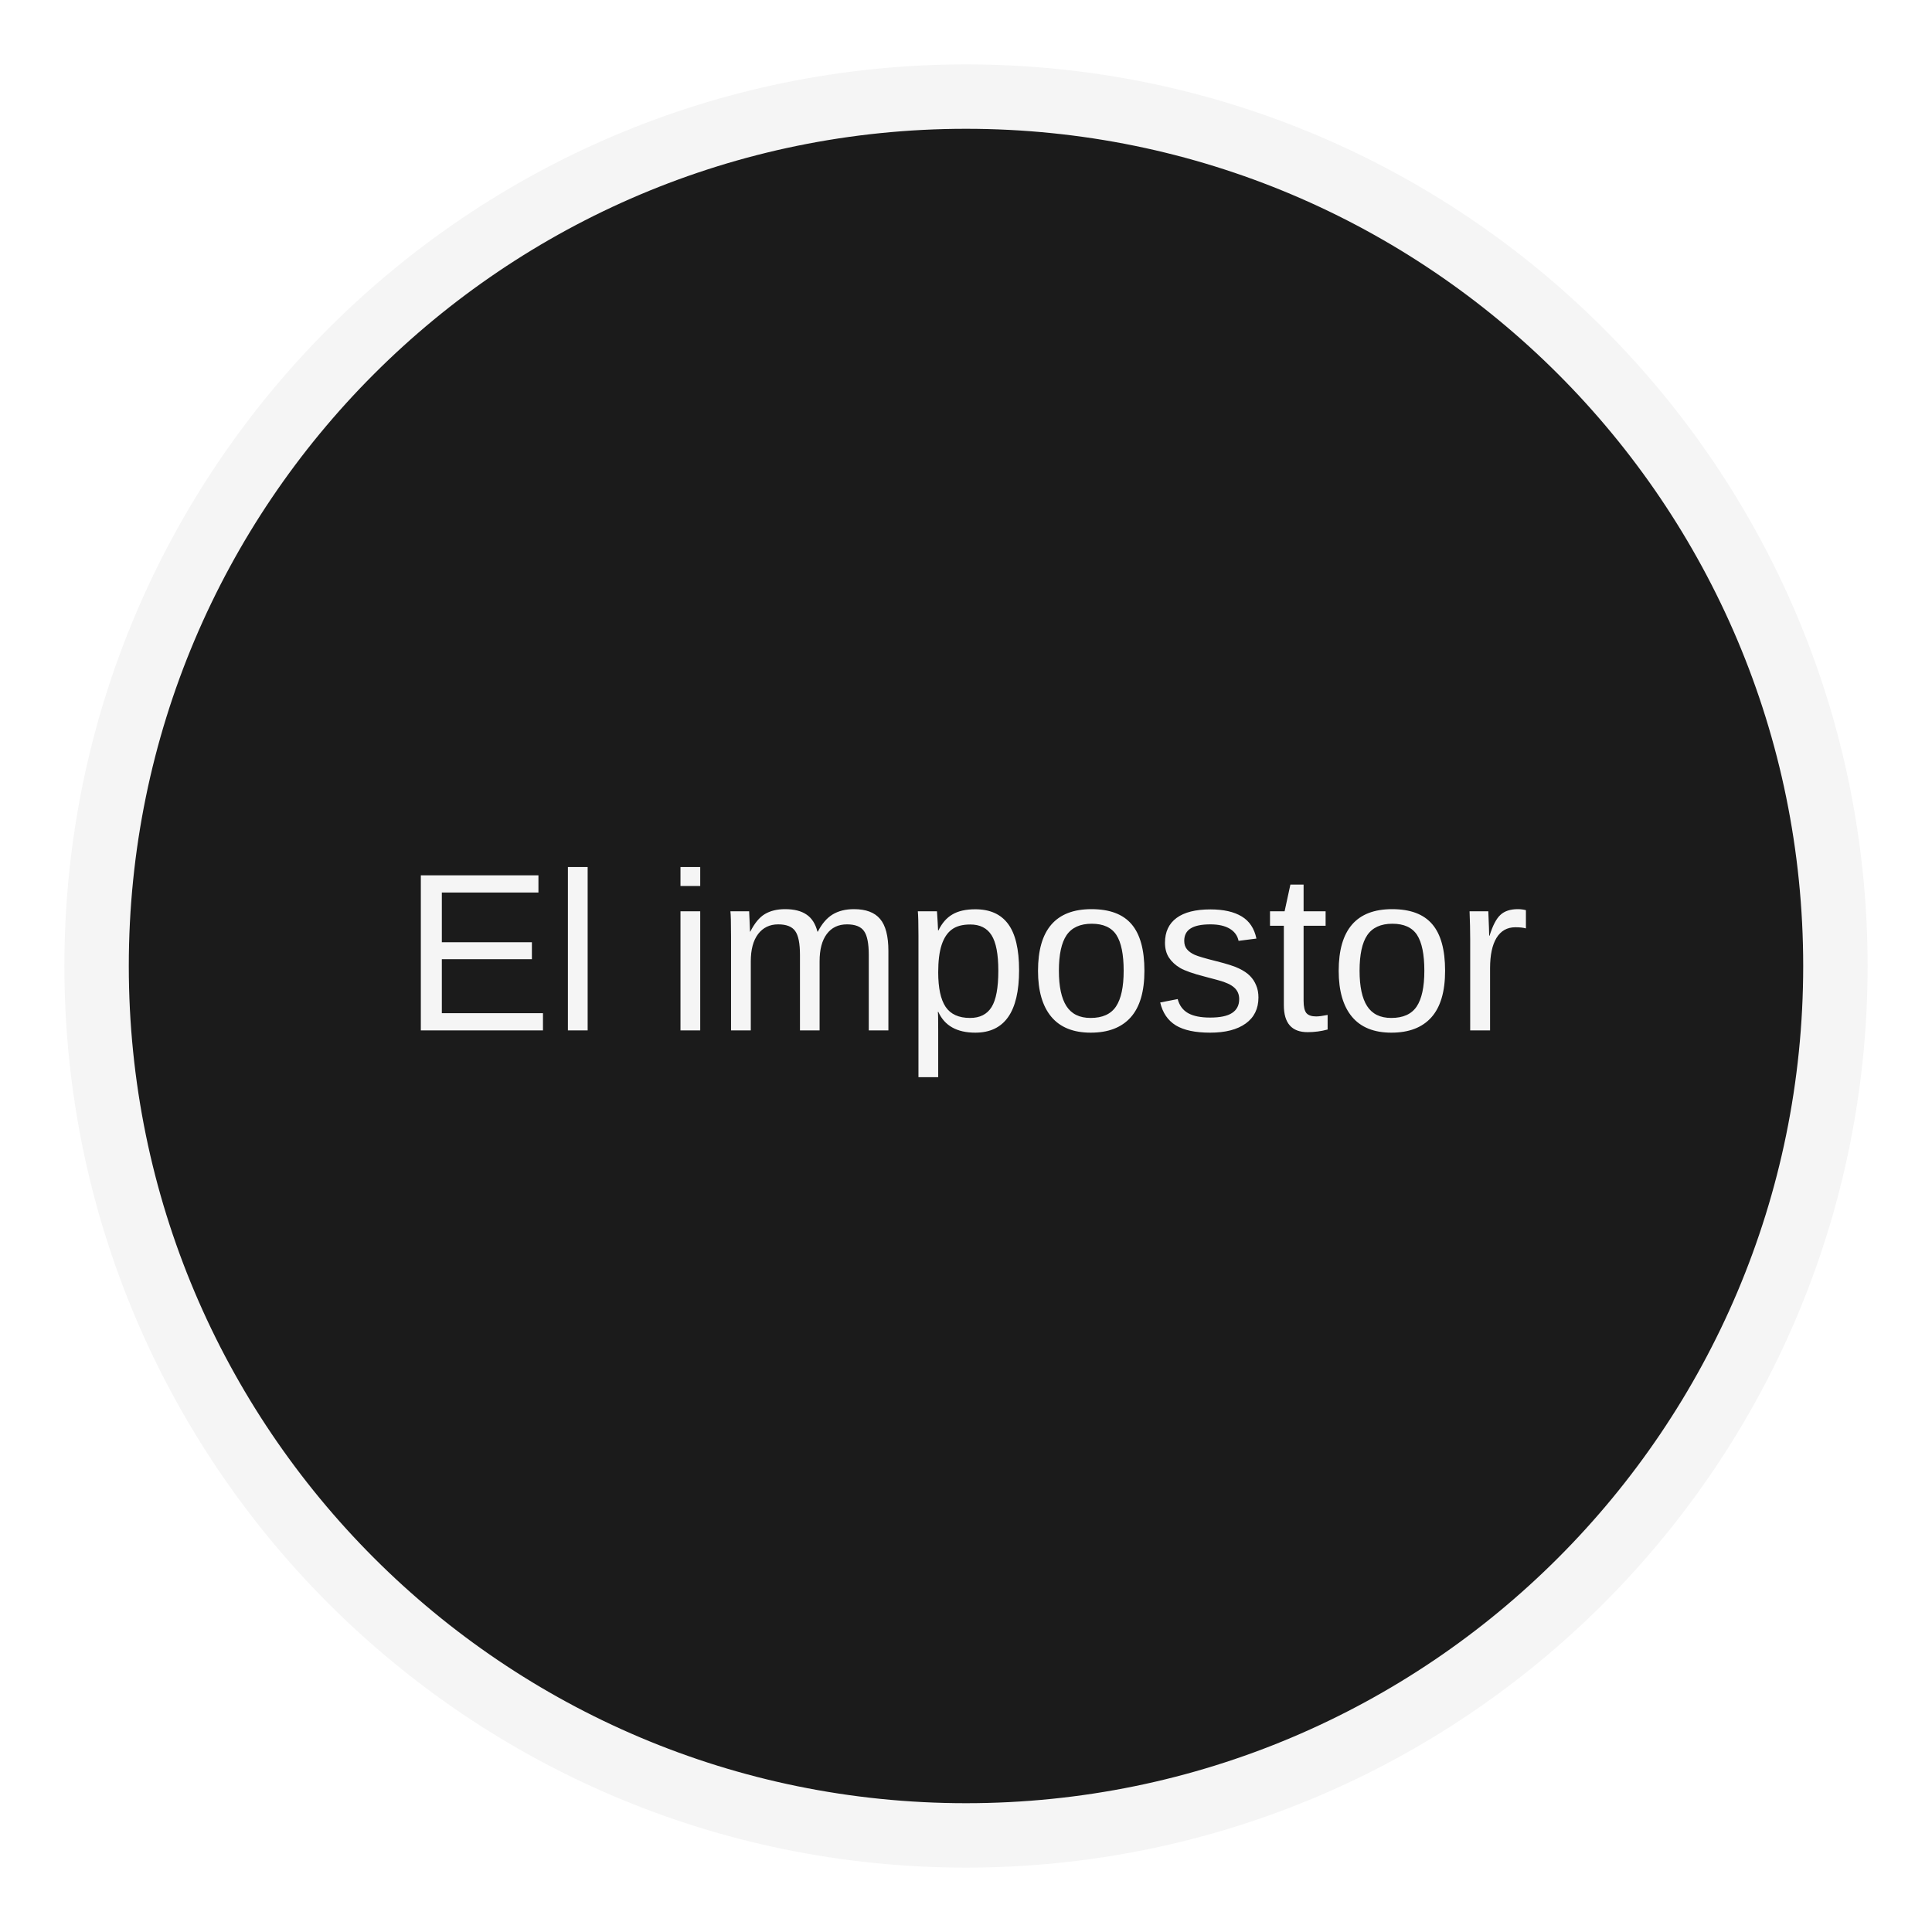
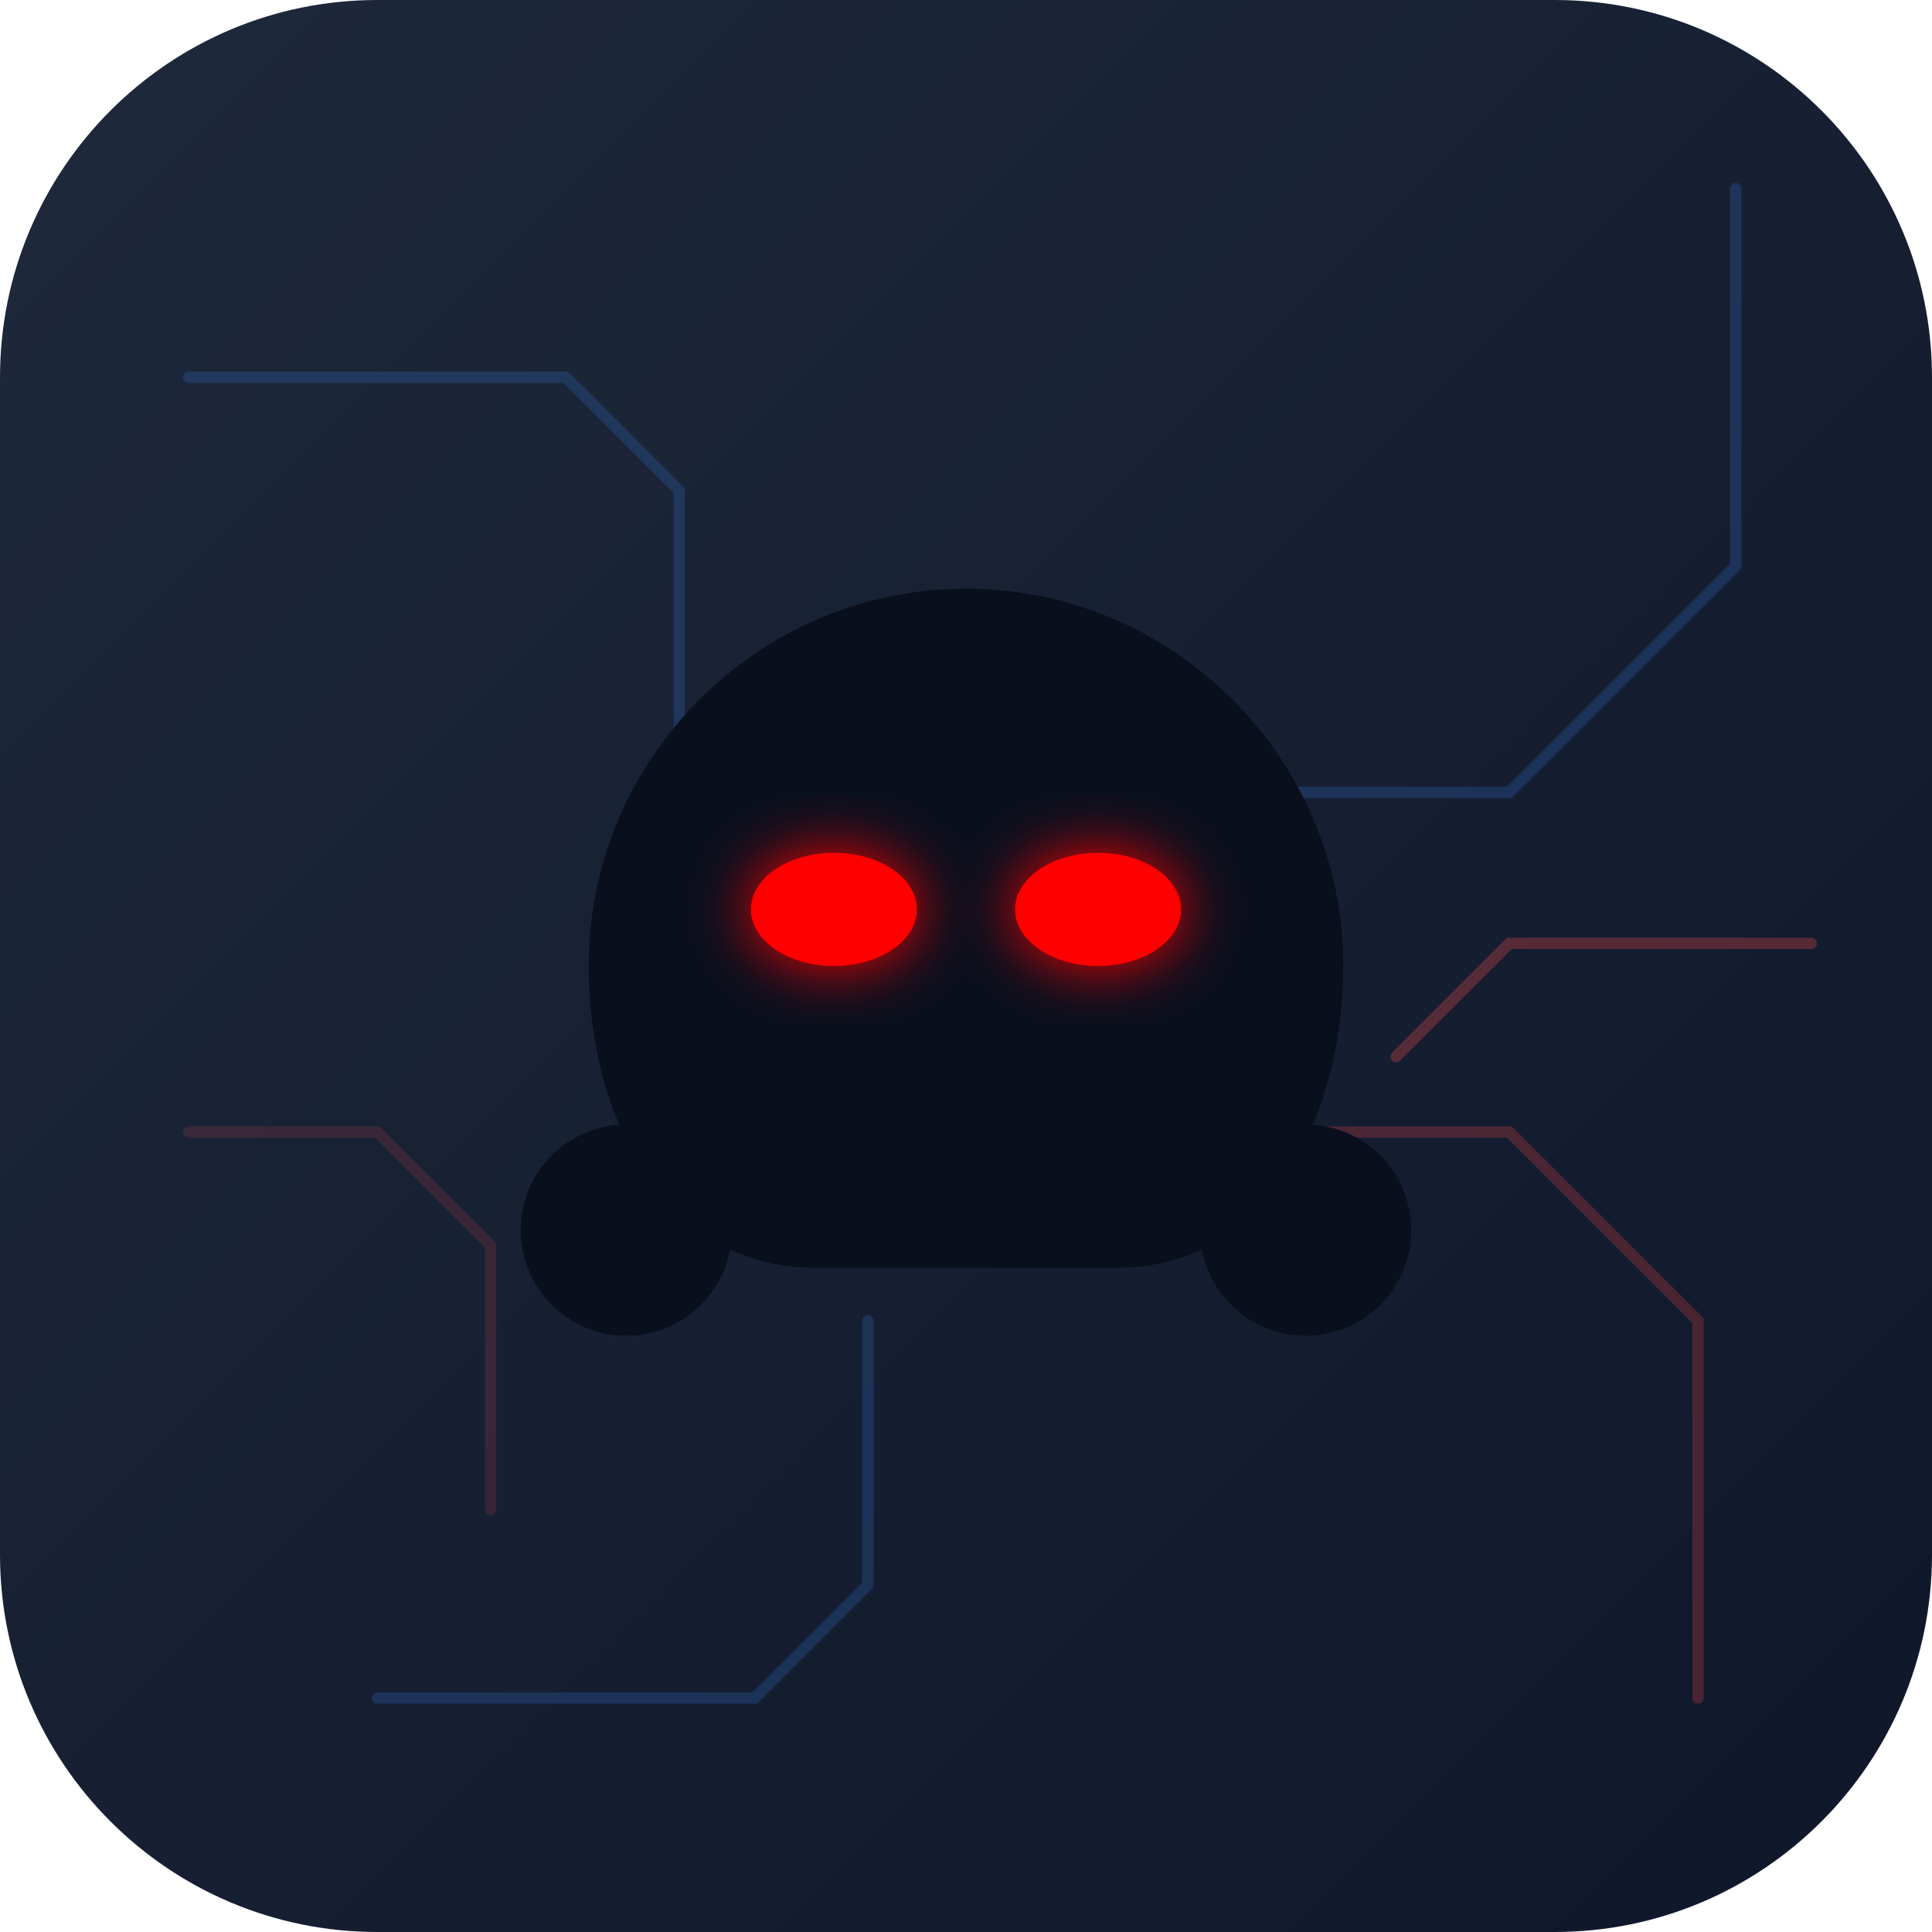
- <svg xmlns="http://www.w3.org/2000/svg" viewBox="0 0 240 240" role="img" aria-label="Logo de El impostor">
-   <circle cx="120" cy="120" r="108" fill="#1b1b1b" stroke="#f5f5f5" stroke-width="8" />
-   <text x="120" y="128" text-anchor="middle" font-family="'Arial', sans-serif" font-size="28" fill="#f5f5f5">El impostor</text>
+ <svg xmlns="http://www.w3.org/2000/svg" width="512" height="512" viewBox="0 0 512 512" fill="none">
+   <defs>
+     <filter id="redGlowDark" x="-50%" y="-50%" width="200%" height="200%">
+       <feGaussianBlur in="SourceGraphic" stdDeviation="8" result="blur" />
+       <feColorMatrix in="blur" type="matrix" values="1 0 0 0 0  0 0 0 0 0  0 0 0 0 0  0 0 0 18 -7" result="goo" />
+       <feMerge>
+         <feMergeNode in="blur" />
+         <feMergeNode in="SourceGraphic" />
+       </feMerge>
+     </filter>
+     <linearGradient id="bgGradientDark" x1="0" y1="0" x2="512" y2="512" gradientUnits="userSpaceOnUse">
+       <stop offset="0%" stop-color="#1e293b" />
+       <stop offset="100%" stop-color="#0f172a" />
+     </linearGradient>
+   </defs>
+   <rect x="0" y="0" width="512" height="512" rx="100" fill="url(#bgGradientDark)" />
+   <g opacity="0.5" stroke-width="3" stroke-linecap="round" fill="none">
+     <path d="M50 100 H150 L180 130 V250" stroke="#3b82f6" opacity="0.4" />
+     <path d="M460 50 V150 L400 210 H300" stroke="#3b82f6" opacity="0.4" />
+     <path d="M100 450 H200 L230 420 V350" stroke="#3b82f6" opacity="0.4" />
+     <path d="M450 450 V350 L400 300 H320" stroke="#ef4444" opacity="0.5" />
+     <path d="M50 300 H100 L130 330 V400" stroke="#ef4444" opacity="0.3" />
+     <path d="M480 250 H400 L370 280" stroke="#ef4444" opacity="0.6" />
+   </g>
+   <g transform="translate(156, 156)">
+     <path d="M60 180 C20 180 0 140 0 100 C0 45 45 0 100 0 C155 0 200 45 200 100 C200 140 180 180 140 180" fill="#0a0f1d" />
+     <circle cx="10" cy="170" r="28" fill="#0a0f1d" />
+     <circle cx="190" cy="170" r="28" fill="#0a0f1d" />
+     <g filter="url(#redGlowDark)">
+       <ellipse cx="65" cy="85" rx="22" ry="15" fill="#ff0000" />
+       <ellipse cx="135" cy="85" rx="22" ry="15" fill="#ff0000" />
+     </g>
+   </g>
</svg>
